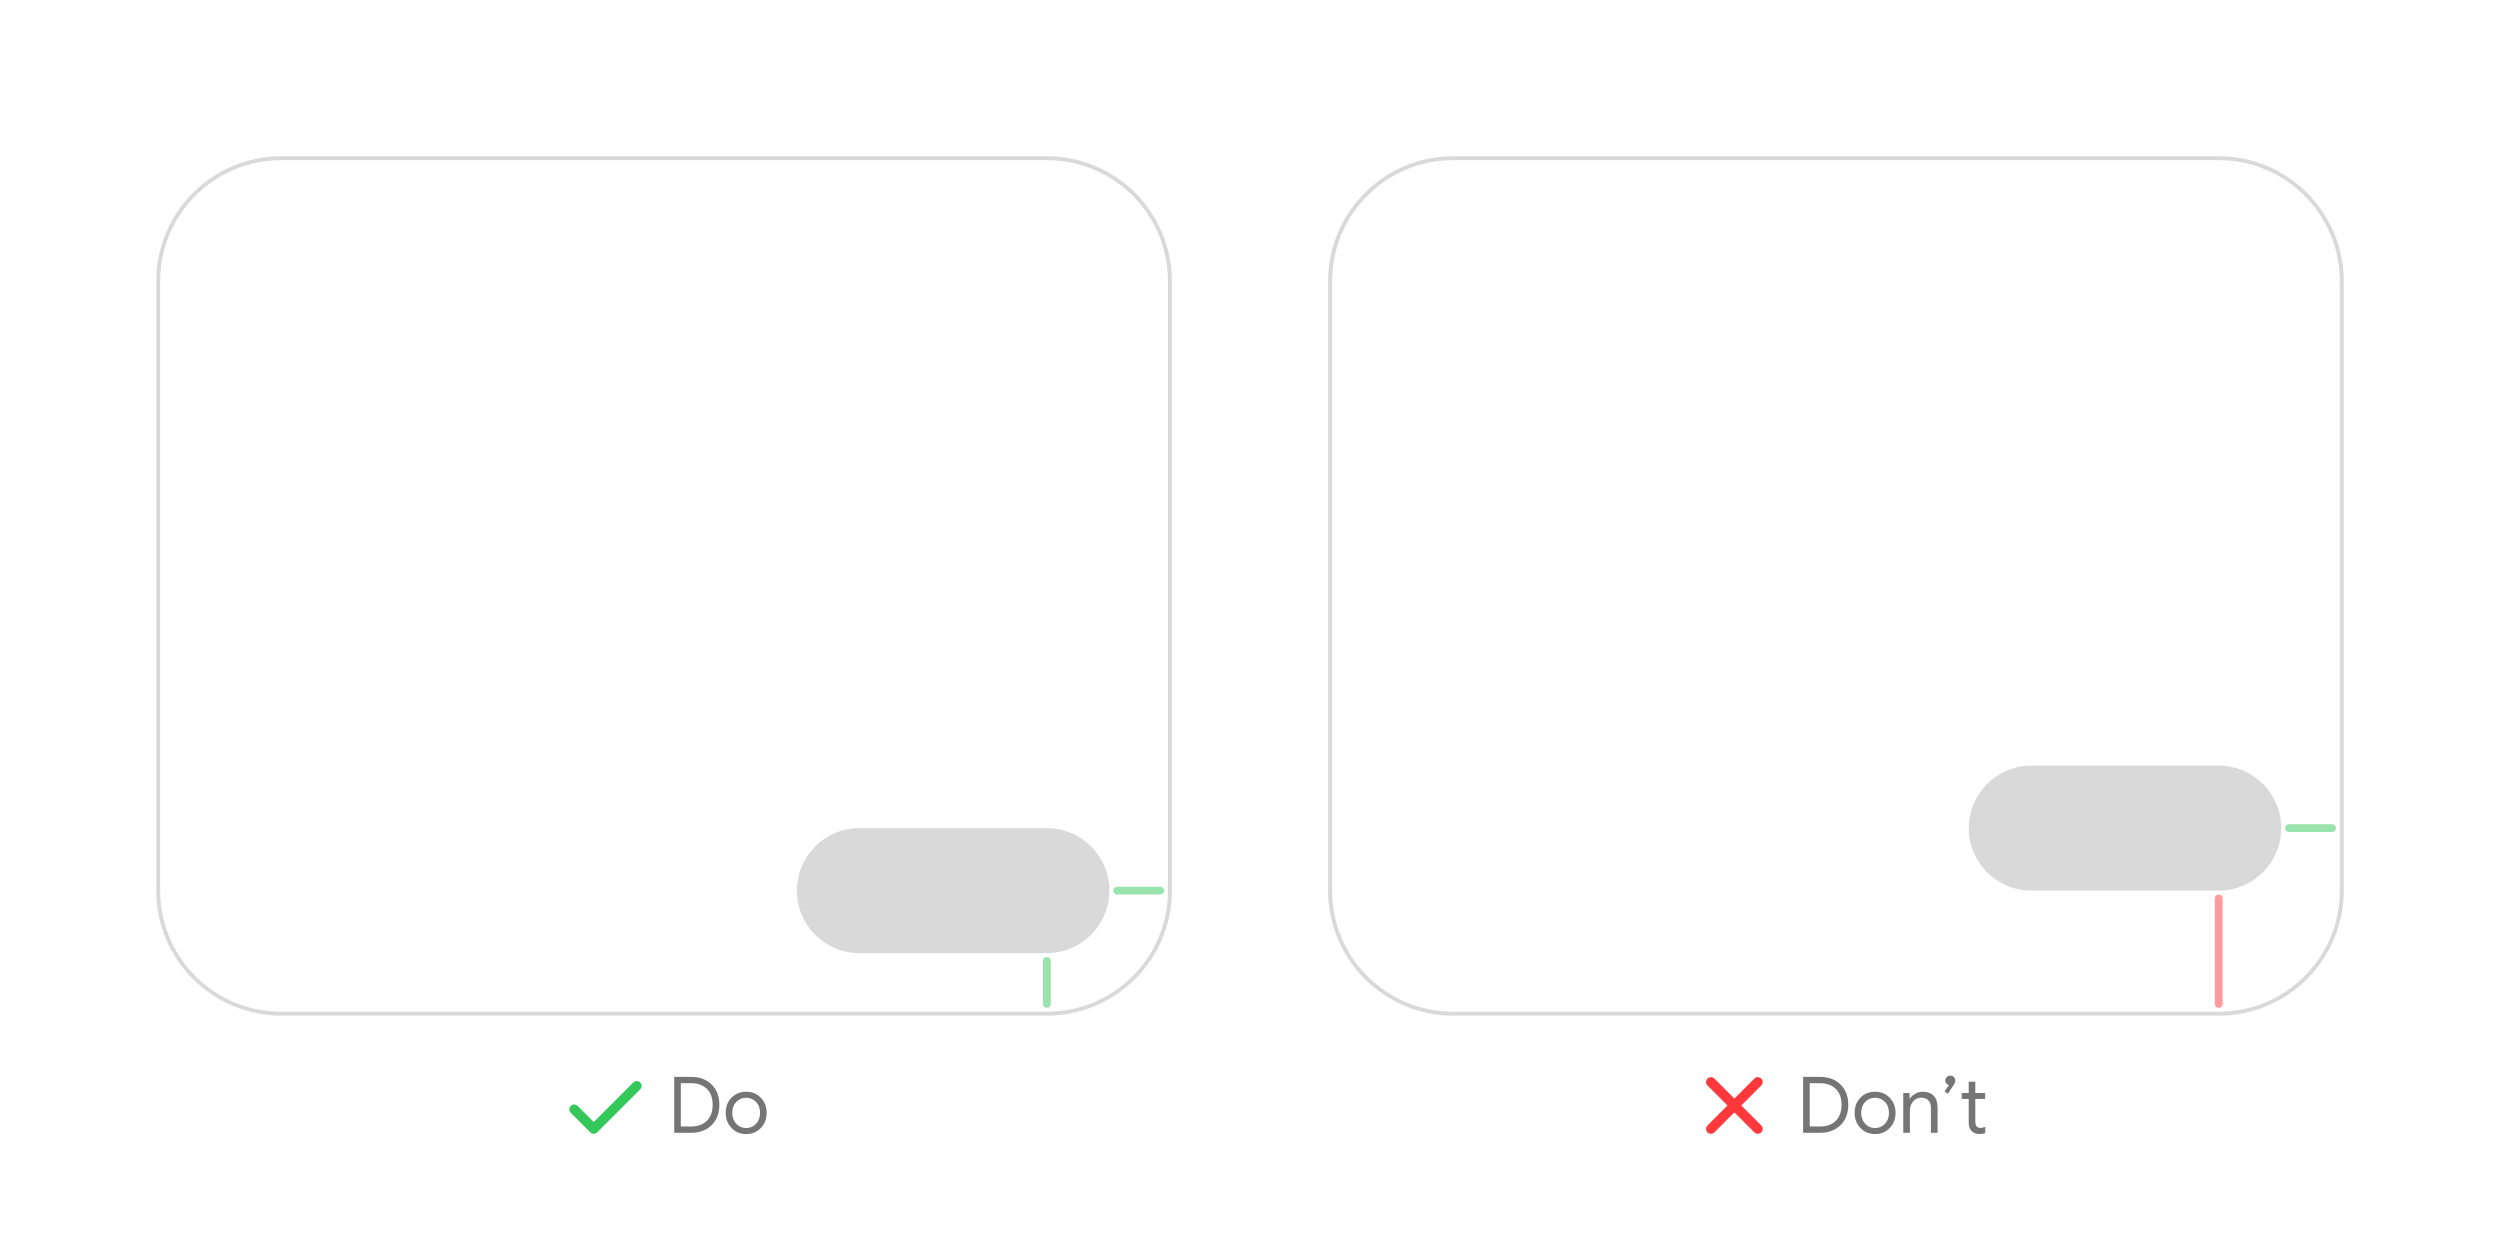
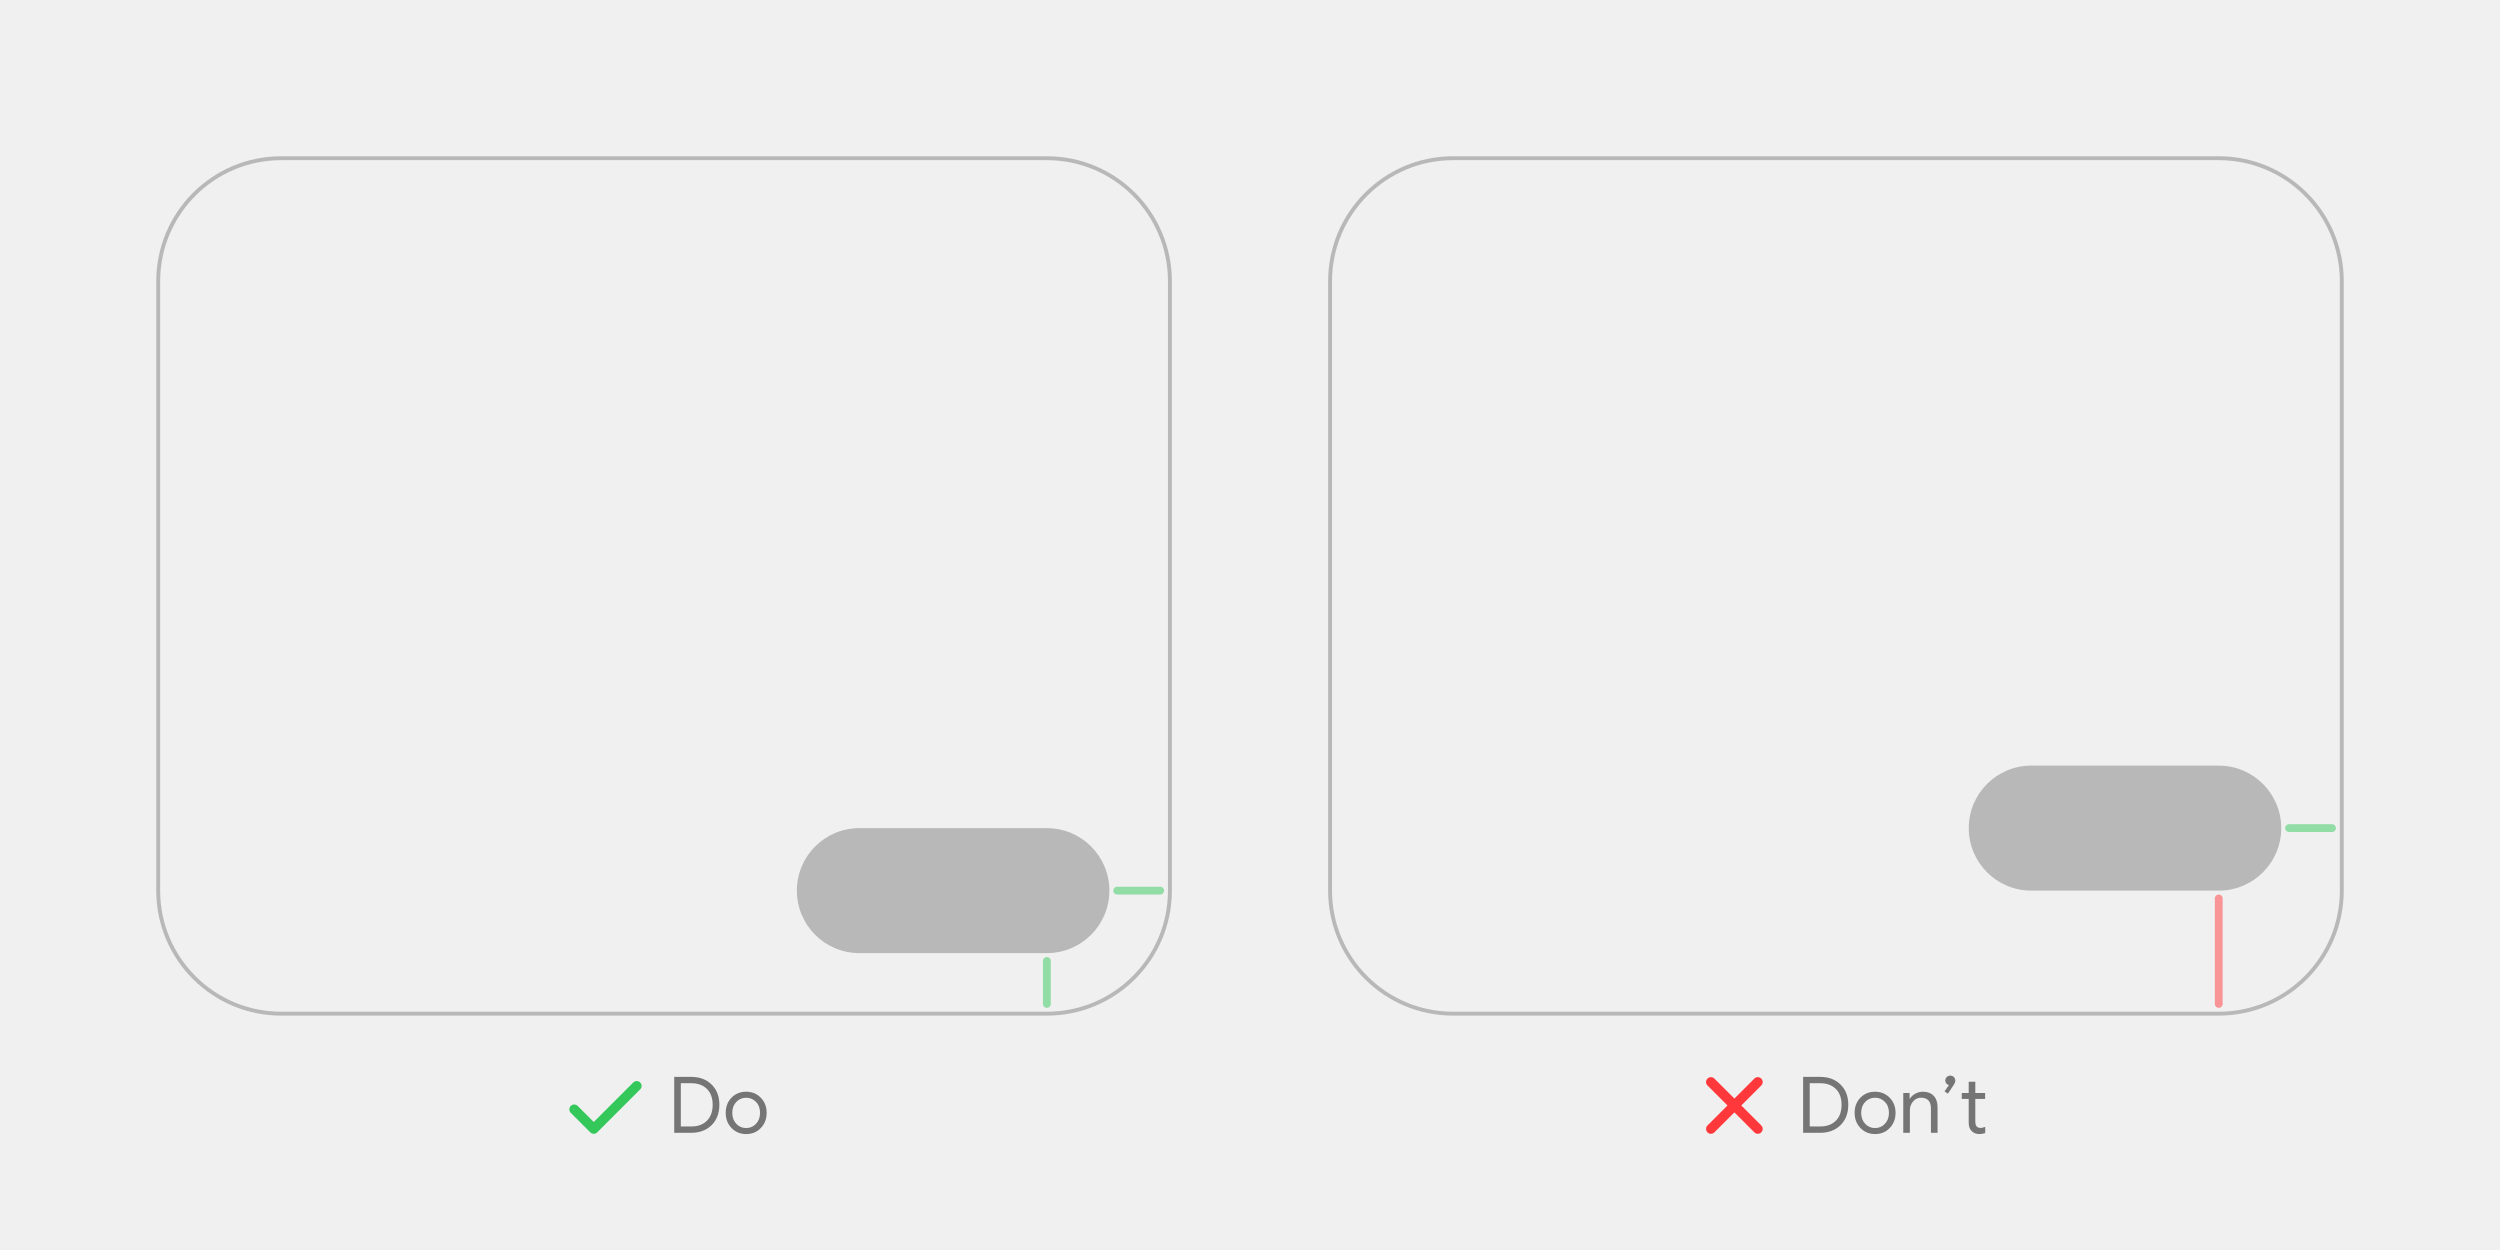
<svg xmlns="http://www.w3.org/2000/svg" width="640" height="320" viewBox="0 0 640 320" fill="none">
-   <rect width="640" height="320" fill="white" />
-   <rect x="40.5" y="40.5" width="259" height="219" rx="31.5" stroke="#D9D9D9" />
-   <rect x="204" y="212" width="80" height="32" rx="16" fill="#D9D9D9" />
+   <rect x="40.5" y="40.5" width="259" height="219" rx="31.5" stroke="#808080" opacity="0.5" />
+   <rect x="204" y="212" width="80" height="32" rx="16" fill="#808080" opacity="0.5" />
  <path opacity="0.5" d="M268 246V257" stroke="#34C759" stroke-width="2" stroke-linecap="round" />
  <path opacity="0.5" d="M286 228H297" stroke="#34C759" stroke-width="2" stroke-linecap="round" />
-   <rect x="340.5" y="40.5" width="259" height="219" rx="31.5" stroke="#D9D9D9" />
-   <rect x="504" y="196" width="80" height="32" rx="16" fill="#D9D9D9" />
+   <rect x="340.5" y="40.5" width="259" height="219" rx="31.5" stroke="#808080" opacity="0.5" />
+   <rect x="504" y="196" width="80" height="32" rx="16" fill="#808080" opacity="0.5" />
  <path opacity="0.5" d="M586 212H597" stroke="#34C759" stroke-width="2" stroke-linecap="round" />
  <path opacity="0.5" d="M568 230V257" stroke="#FF383C" stroke-width="2" stroke-linecap="round" />
  <path d="M172.6 290V275.68H176.92C179.1 275.68 180.85 276.333 182.17 277.64C183.497 278.94 184.16 280.663 184.16 282.81C184.16 284.977 183.5 286.717 182.18 288.03C180.86 289.343 179.107 290 176.92 290H172.6ZM174.29 288.38H176.92C178.64 288.38 179.99 287.89 180.97 286.91C181.95 285.93 182.44 284.563 182.44 282.81C182.44 281.077 181.947 279.727 180.96 278.76C179.98 277.787 178.633 277.3 176.92 277.3H174.29V288.38ZM191.023 290.32C189.516 290.32 188.266 289.803 187.273 288.77C186.279 287.737 185.783 286.443 185.783 284.89C185.783 283.31 186.279 282.013 187.273 281C188.273 279.987 189.523 279.48 191.023 279.48C192.516 279.48 193.763 279.993 194.763 281.02C195.763 282.04 196.263 283.33 196.263 284.89C196.263 286.443 195.766 287.737 194.773 288.77C193.786 289.803 192.536 290.32 191.023 290.32ZM191.023 288.78C192.023 288.78 192.863 288.417 193.543 287.69C194.229 286.963 194.573 286.03 194.573 284.89C194.573 283.73 194.226 282.797 193.533 282.09C192.846 281.377 192.009 281.02 191.023 281.02C190.023 281.02 189.179 281.377 188.493 282.09C187.806 282.803 187.463 283.737 187.463 284.89C187.463 286.03 187.803 286.963 188.483 287.69C189.163 288.417 190.009 288.78 191.023 288.78Z" fill="#757575" />
  <path d="M163 278L152 289L147 284" stroke="#34C759" stroke-width="2.5" stroke-linecap="round" stroke-linejoin="round" />
  <path d="M450 277L438 289M438 277L450 289" stroke="#FF383C" stroke-width="2.5" stroke-linecap="round" stroke-linejoin="round" />
  <path d="M461.6 290V275.68H465.92C468.1 275.68 469.85 276.333 471.17 277.64C472.497 278.94 473.16 280.663 473.16 282.81C473.16 284.977 472.5 286.717 471.18 288.03C469.86 289.343 468.107 290 465.92 290H461.6ZM463.29 288.38H465.92C467.64 288.38 468.99 287.89 469.97 286.91C470.95 285.93 471.44 284.563 471.44 282.81C471.44 281.077 470.947 279.727 469.96 278.76C468.98 277.787 467.633 277.3 465.92 277.3H463.29V288.38ZM480.023 290.32C478.516 290.32 477.266 289.803 476.273 288.77C475.279 287.737 474.783 286.443 474.783 284.89C474.783 283.31 475.279 282.013 476.273 281C477.273 279.987 478.523 279.48 480.023 279.48C481.516 279.48 482.763 279.993 483.763 281.02C484.763 282.04 485.263 283.33 485.263 284.89C485.263 286.443 484.766 287.737 483.773 288.77C482.786 289.803 481.536 290.32 480.023 290.32ZM480.023 288.78C481.023 288.78 481.863 288.417 482.543 287.69C483.229 286.963 483.573 286.03 483.573 284.89C483.573 283.73 483.226 282.797 482.533 282.09C481.846 281.377 481.009 281.02 480.023 281.02C479.023 281.02 478.179 281.377 477.493 282.09C476.806 282.803 476.463 283.737 476.463 284.89C476.463 286.03 476.803 286.963 477.483 287.69C478.163 288.417 479.009 288.78 480.023 288.78ZM487.237 290V279.8H488.857V281.59L488.587 281.3H488.907C489.207 280.78 489.667 280.347 490.287 280C490.907 279.653 491.557 279.48 492.237 279.48C493.437 279.48 494.367 279.83 495.027 280.53C495.687 281.23 496.017 282.207 496.017 283.46V290H494.317V283.72C494.317 282.827 494.103 282.153 493.677 281.7C493.25 281.24 492.617 281.01 491.777 281.01C490.977 281.01 490.3 281.33 489.747 281.97C489.2 282.61 488.927 283.373 488.927 284.26V290H487.237ZM497.795 279.4L498.935 277.78C498.668 277.727 498.445 277.593 498.265 277.38C498.085 277.167 497.995 276.913 497.995 276.62C497.995 276.273 498.118 275.977 498.365 275.73C498.611 275.483 498.915 275.36 499.275 275.36C499.635 275.36 499.938 275.483 500.185 275.73C500.431 275.977 500.555 276.273 500.555 276.62C500.555 276.807 500.515 277 500.435 277.2C500.355 277.4 500.208 277.66 499.995 277.98L498.665 279.97C498.665 279.97 498.375 279.78 497.795 279.4ZM506.74 290.32C505.927 290.32 505.263 290.067 504.75 289.56C504.243 289.047 503.99 288.357 503.99 287.49V276.92H505.68V287.08C505.68 287.653 505.793 288.077 506.02 288.35C506.247 288.617 506.583 288.75 507.03 288.75C507.137 288.75 507.257 288.74 507.39 288.72C507.523 288.693 507.693 288.647 507.9 288.58C508.113 288.513 508.22 288.48 508.22 288.48V290.06C508.22 290.06 508.127 290.087 507.94 290.14C507.76 290.2 507.577 290.243 507.39 290.27C507.203 290.303 506.987 290.32 506.74 290.32ZM502.21 281.33V279.8H508.19V281.33H502.21Z" fill="#757575" />
</svg>
